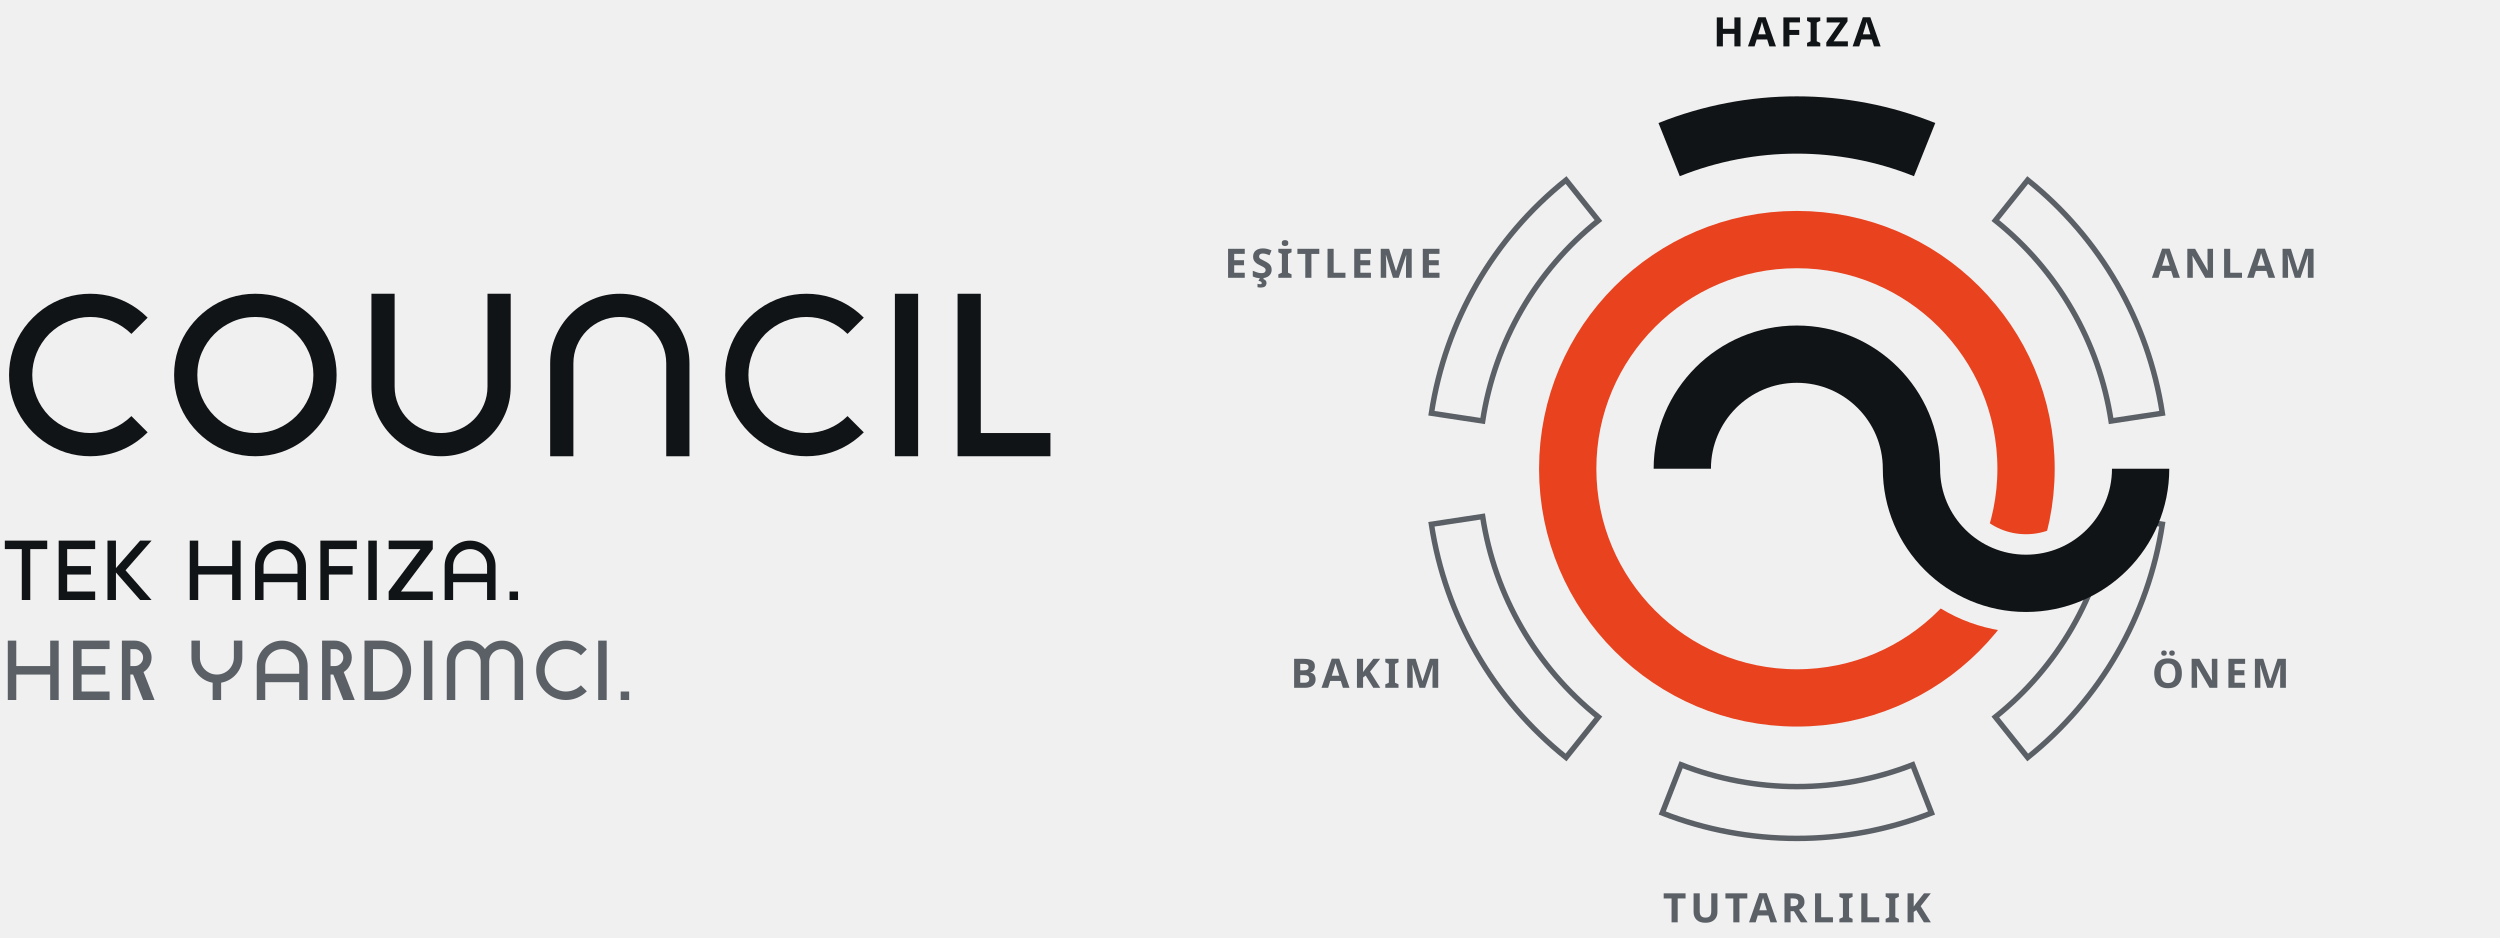
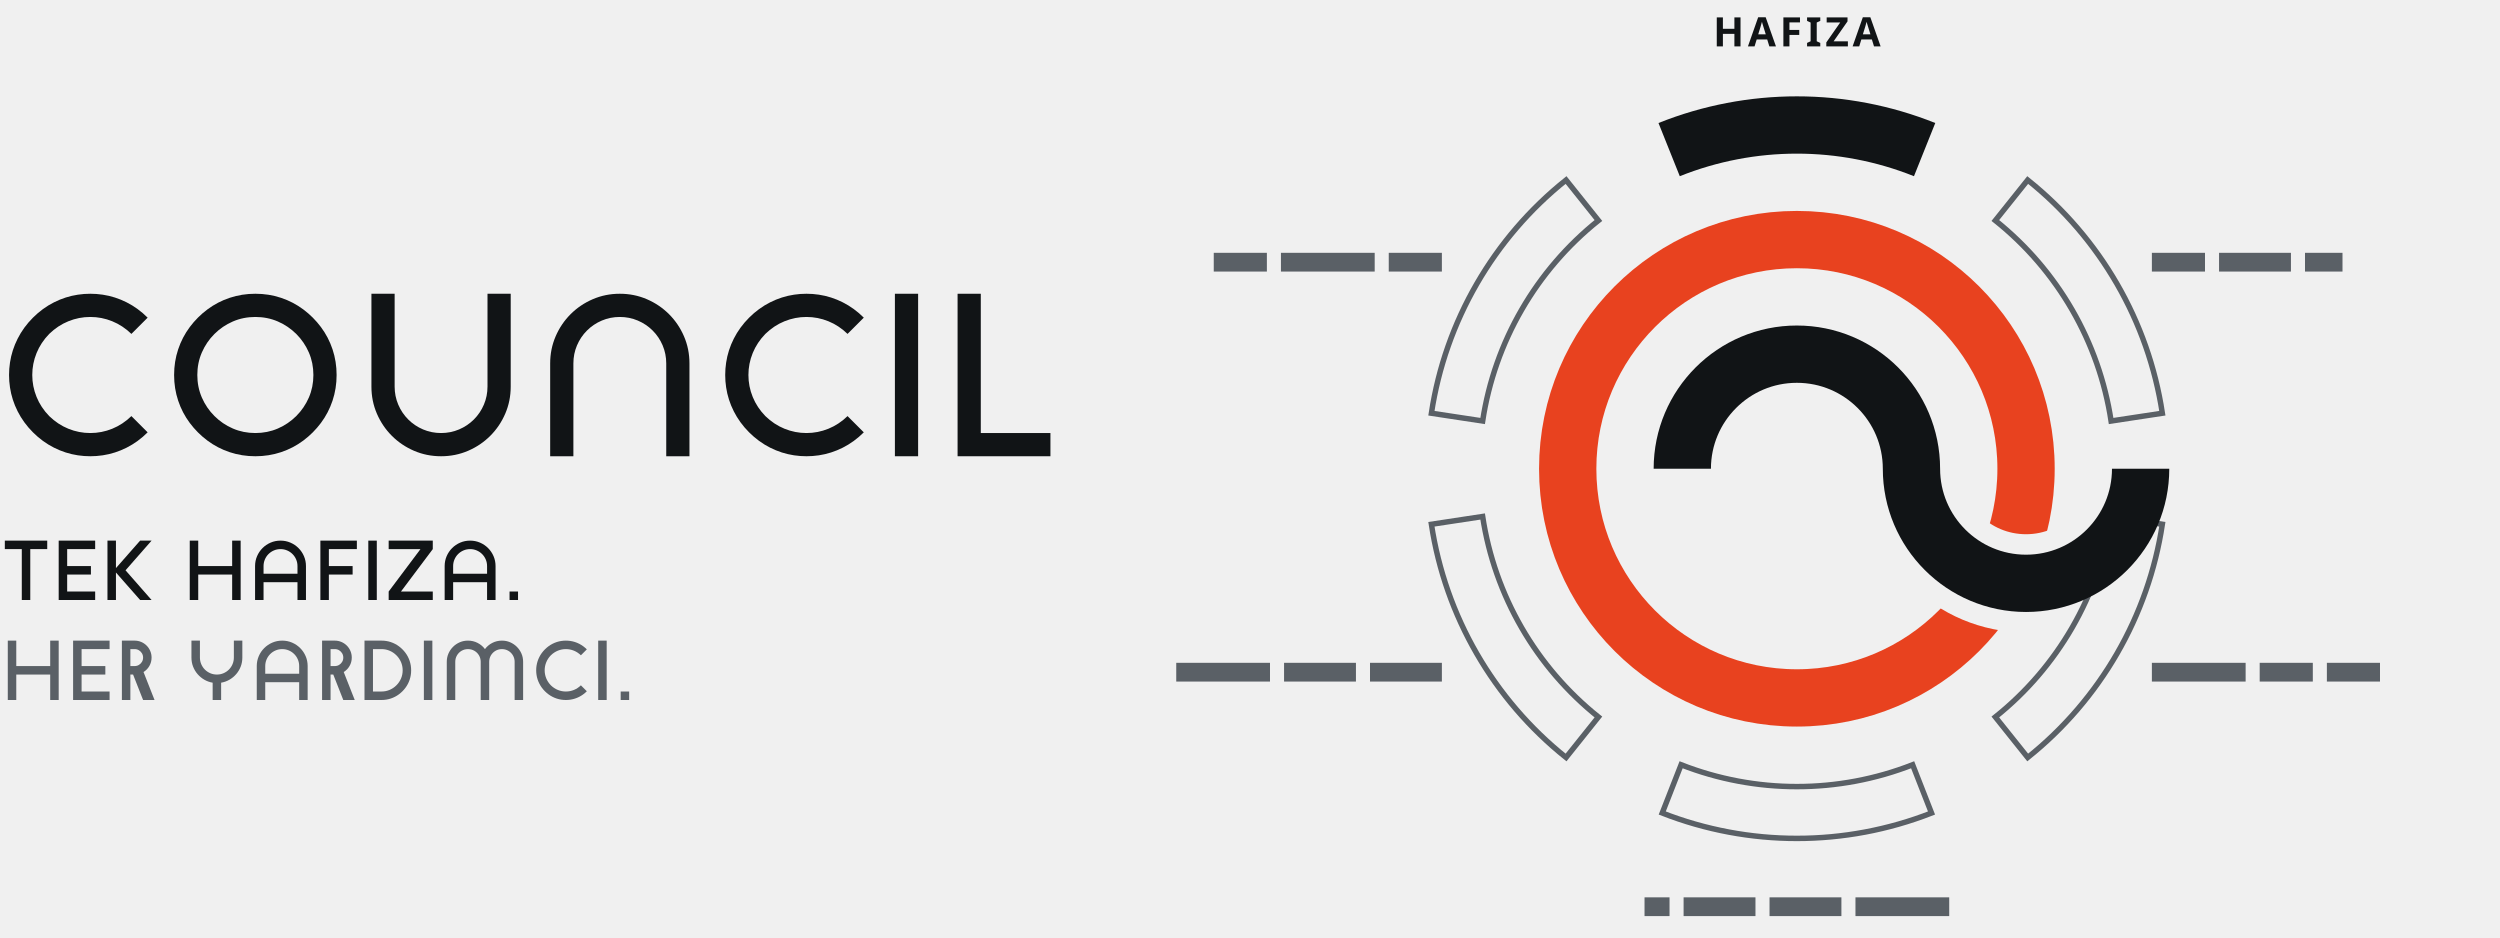
- <svg xmlns="http://www.w3.org/2000/svg" viewBox="0 0 1600 600" role="img" aria-label="COUNCIL: tek hafıza, her yardımcı. Halkada altı temel özellik: hafıza, anlam, önem, tutarlılık, bakım, eşitleme. Bugün ilki, hafıza, tamam.">
+ <svg xmlns="http://www.w3.org/2000/svg" viewBox="0 0 1600 600" role="img" aria-label="COUNCIL: tek hafıza, her yardımcı. Halkada altı temel özellik var. İlki, hafıza, tamam. Öteki beşi yolda; adları eklendiklerinde yazılacak.">
+   <style>.yer-b,.yer-c{opacity:0}@keyframes yer-a{0.00%{opacity:1}45.45%{opacity:0}95.45%{opacity:1}96.97%{opacity:0}98.48%{opacity:1}100.00%{opacity:0}}.yer-a{animation:yer-a 5.94s step-end infinite}@keyframes yer-b{0.00%{opacity:0}46.97%{opacity:1}48.48%{opacity:0}50.00%{opacity:1}95.45%{opacity:0}100.00%{opacity:0}}.yer-b{animation:yer-b 5.94s step-end infinite}@keyframes yer-c{0.00%{opacity:0}45.45%{opacity:1}46.97%{opacity:0}48.48%{opacity:1}50.00%{opacity:0}96.97%{opacity:1}98.48%{opacity:0}100.00%{opacity:0}}.yer-c{animation:yer-c 5.94s step-end infinite}@media (prefers-reduced-motion:reduce){.yer-a,.yer-b,.yer-c{animation:none!important}}</style>
  <g fill="#111416" transform="translate(0.0 292.0) scale(0.14857 -0.14857)">
    <path transform="translate(0 0)" d="M636 103Q595 62 545.5 37.0Q496 12 442.5 4.0Q389 -4 335.5 4.0Q282 12 232.5 37.0Q183 62 142 103Q101 144 76.0 193.5Q51 243 43.0 296.5Q35 350 43.0 403.5Q51 457 76.0 506.5Q101 556 142 597Q183 638 232.5 663.0Q282 688 335.5 696.0Q389 704 442.5 696.0Q496 688 545.5 663.0Q595 638 636 597L566 527Q529 563 483.5 581.5Q438 600 389.0 600.0Q340 600 294.5 581.5Q249 563 212 527Q176 490 157.5 444.5Q139 399 139.0 350.0Q139 301 157.5 255.5Q176 210 212 173Q249 137 294.5 118.5Q340 100 389.0 100.0Q438 100 483.5 118.5Q529 137 566 173Z" />
    <path transform="translate(715 0)" d="M735 350Q735 292 717.5 239.5Q700 187 667.5 143.5Q635 100 591.5 67.5Q548 35 495.5 17.5Q443 0 385 0Q327 0 274.5 17.5Q222 35 178.5 67.5Q135 100 102.5 143.5Q70 187 52.5 239.5Q35 292 35 350Q35 408 52.5 460.5Q70 513 102.5 556.5Q135 600 178.5 632.5Q222 665 274.5 682.5Q327 700 385 700Q443 700 495.5 682.5Q548 665 591.5 632.5Q635 600 667.5 556.5Q700 513 717.5 460.5Q735 408 735 350ZM635 350Q635 402 615.5 447.0Q596 492 561.5 526.5Q527 561 482.0 580.5Q437 600 385 600Q333 600 288.0 580.5Q243 561 208.5 526.5Q174 492 154.5 447.0Q135 402 135 350Q135 298 154.5 253.0Q174 208 208.5 173.5Q243 139 288.0 119.5Q333 100 385 100Q437 100 482.0 119.5Q527 139 561.5 173.5Q596 208 615.5 253.0Q635 298 635 350Z" />
    <path transform="translate(1545 0)" d="M55 300V700H155V300Q155 259 170.5 222.5Q186 186 213.5 158.5Q241 131 277.5 115.5Q314 100 355 100Q396 100 432.5 115.5Q469 131 496.5 158.5Q524 186 539.5 222.5Q555 259 555 300V700H655V300Q655 238 631.5 183.5Q608 129 567.0 88.0Q526 47 471.5 23.5Q417 0 355 0Q293 0 238.5 23.5Q184 47 143.0 88.0Q102 129 78.5 183.5Q55 238 55 300Z" />
    <path transform="translate(2315 0)" d="M55 0V400Q55 462 78.5 516.5Q102 571 143.0 612.0Q184 653 238.5 676.5Q293 700 355 700Q417 700 471.5 676.5Q526 653 567.0 612.0Q608 571 631.5 516.5Q655 462 655 400V0H555V400Q555 441 539.5 477.5Q524 514 496.5 541.5Q469 569 432.5 584.5Q396 600 355 600Q314 600 277.5 584.5Q241 569 213.5 541.5Q186 514 170.5 477.5Q155 441 155 400V0Z" />
    <path transform="translate(3085 0)" d="M636 103Q595 62 545.5 37.0Q496 12 442.5 4.0Q389 -4 335.5 4.0Q282 12 232.5 37.0Q183 62 142 103Q101 144 76.0 193.5Q51 243 43.0 296.5Q35 350 43.0 403.5Q51 457 76.0 506.5Q101 556 142 597Q183 638 232.5 663.0Q282 688 335.5 696.0Q389 704 442.5 696.0Q496 688 545.5 663.0Q595 638 636 597L566 527Q529 563 483.5 581.5Q438 600 389.0 600.0Q340 600 294.5 581.5Q249 563 212 527Q176 490 157.5 444.5Q139 399 139.0 350.0Q139 301 157.5 255.5Q176 210 212 173Q249 137 294.5 118.5Q340 100 389.0 100.0Q438 100 483.5 118.5Q529 137 566 173Z" />
    <path transform="translate(3800 0)" d="M55 0V700H155V0Z" />
    <path transform="translate(4070 0)" d="M55 0V700H155V100H455V0Z" />
  </g>
  <g fill="#111416" transform="translate(2.0 384.0) scale(0.05429 -0.05429)">
    <path transform="translate(0 0)" d="M20 600V700H520V600H320V0H220V600Z" />
    <path transform="translate(600 0)" d="M55 0V700H485V600H155V400H435V300H155V100H485V0Z" />
    <path transform="translate(1175 0)" d="M55 0V700H155V376L440 700H575L268 350L575 0H440L155 324V0Z" />
    <path transform="translate(2145 0)" d="M55 0V700H155V400H555V700H655V0H555V300H155V0Z" />
    <path transform="translate(2915 0)" d="M55 0V400Q55 462 78.5 516.5Q102 571 143.0 612.0Q184 653 238.5 676.5Q293 700 355 700Q417 700 471.5 676.5Q526 653 567.0 612.0Q608 571 631.5 516.5Q655 462 655 400V0H555V210H155V0ZM155 310H555V400Q555 441 539.5 477.5Q524 514 496.5 541.5Q469 569 432.5 584.5Q396 600 355 600Q314 600 277.5 584.5Q241 569 213.5 541.5Q186 514 170.5 477.5Q155 441 155 400Z" />
    <path transform="translate(3685 0)" d="M55 0V700H485V600H155V400H435V300H155V0Z" />
    <path transform="translate(4250 0)" d="M55 0V700H155V0Z" />
    <path transform="translate(4520 0)" d="M25 600V700H545V600L170 100H545V0H25V100L400 600Z" />
    <path transform="translate(5150 0)" d="M55 0V400Q55 462 78.5 516.5Q102 571 143.0 612.0Q184 653 238.5 676.5Q293 700 355 700Q417 700 471.5 676.5Q526 653 567.0 612.0Q608 571 631.5 516.5Q655 462 655 400V0H555V210H155V0ZM155 310H555V400Q555 441 539.5 477.5Q524 514 496.5 541.5Q469 569 432.5 584.5Q396 600 355 600Q314 600 277.5 584.5Q241 569 213.5 541.5Q186 514 170.5 477.5Q155 441 155 400Z" />
    <path transform="translate(5920 0)" d="M50 0V100H150V0Z" />
  </g>
  <g fill="#5A6066" transform="translate(2.0 448.0) scale(0.05429 -0.05429)">
    <path transform="translate(0 0)" d="M55 0V700H155V400H555V700H655V0H555V300H155V0Z" />
    <path transform="translate(770 0)" d="M55 0V700H485V600H155V400H435V300H155V100H485V0Z" />
    <path transform="translate(1345 0)" d="M55 0V700H205Q246 700 282.5 684.5Q319 669 346.5 641.5Q374 614 389.5 577.5Q405 541 405 500Q405 446 379.0 401.0Q353 356 310 330L440 0H305L187 300H155V0ZM155 400H205Q233 400 255.5 413.5Q278 427 291.5 449.5Q305 472 305 500Q305 528 291.5 550.5Q278 573 255.5 586.5Q233 600 205 600H155Z" />
    <path transform="translate(2165 0)" d="M55 500V700H155V500Q155 459 170.5 422.5Q186 386 213.5 358.5Q241 331 277.5 315.5Q314 300 355 300Q396 300 432.5 315.5Q469 331 496.5 358.5Q524 386 539.5 422.5Q555 459 555 500V700H655V500Q655 444 636.0 394.5Q617 345 583.0 305.5Q549 266 503.5 239.5Q458 213 405 204V0H305V204Q252 213 206.5 239.5Q161 266 127.0 305.5Q93 345 74.0 394.5Q55 444 55 500Z" />
    <path transform="translate(2935 0)" d="M55 0V400Q55 462 78.5 516.5Q102 571 143.0 612.0Q184 653 238.5 676.5Q293 700 355 700Q417 700 471.5 676.5Q526 653 567.0 612.0Q608 571 631.5 516.5Q655 462 655 400V0H555V210H155V0ZM155 310H555V400Q555 441 539.5 477.5Q524 514 496.5 541.5Q469 569 432.5 584.5Q396 600 355 600Q314 600 277.5 584.5Q241 569 213.5 541.5Q186 514 170.5 477.5Q155 441 155 400Z" />
    <path transform="translate(3705 0)" d="M55 0V700H205Q246 700 282.5 684.5Q319 669 346.5 641.5Q374 614 389.5 577.5Q405 541 405 500Q405 446 379.0 401.0Q353 356 310 330L440 0H305L187 300H155V0ZM155 400H205Q233 400 255.5 413.5Q278 427 291.5 449.5Q305 472 305 500Q305 528 291.5 550.5Q278 573 255.5 586.5Q233 600 205 600H155Z" />
    <path transform="translate(4205 0)" d="M55 0V700H255Q313 700 365.5 682.5Q418 665 461.5 632.5Q505 600 537.5 556.5Q570 513 587.5 460.5Q605 408 605 350Q605 292 587.5 239.5Q570 187 537.5 143.5Q505 100 461.5 67.5Q418 35 365.5 17.5Q313 0 255 0ZM155 600V100H255Q307 100 352.0 119.5Q397 139 431.5 173.5Q466 208 485.5 253.0Q505 298 505 350Q505 402 485.5 447.0Q466 492 431.5 526.5Q397 561 352.0 580.5Q307 600 255 600Z" />
    <path transform="translate(4905 0)" d="M55 0V700H155V0Z" />
    <path transform="translate(5175 0)" d="M55 0V450Q55 502 74.5 547.0Q94 592 128.5 626.5Q163 661 208.0 680.5Q253 700 305 700Q366 700 418.5 673.0Q471 646 505 600Q539 646 591.5 673.0Q644 700 705 700Q757 700 802.0 680.5Q847 661 881.5 626.5Q916 592 935.5 547.0Q955 502 955 450V0H855V450Q855 491 835.0 525.5Q815 560 780.5 580.0Q746 600 705 600Q664 600 629.5 580.0Q595 560 575.0 525.5Q555 491 555 450V0H455V450Q455 491 435.0 525.5Q415 560 380.5 580.0Q346 600 305 600Q264 600 229.5 580.0Q195 560 175.0 525.5Q155 491 155 450V0Z" />
    <path transform="translate(6245 0)" d="M636 103Q595 62 545.5 37.0Q496 12 442.5 4.0Q389 -4 335.5 4.0Q282 12 232.5 37.0Q183 62 142 103Q101 144 76.0 193.5Q51 243 43.0 296.5Q35 350 43.0 403.5Q51 457 76.0 506.5Q101 556 142 597Q183 638 232.5 663.0Q282 688 335.5 696.0Q389 704 442.5 696.0Q496 688 545.5 663.0Q595 638 636 597L566 527Q529 563 483.5 581.5Q438 600 389.0 600.0Q340 600 294.5 581.5Q249 563 212 527Q176 490 157.5 444.5Q139 399 139.0 350.0Q139 301 157.5 255.5Q176 210 212 173Q249 137 294.5 118.5Q340 100 389.0 100.0Q438 100 483.5 118.5Q529 137 566 173Z" />
    <path transform="translate(6960 0)" d="M55 0V700H155V0Z" />
    <path transform="translate(7230 0)" d="M50 0V100H150V0Z" />
  </g>
  <path d="M1061.43 78.73A238.33 238.33 0 0 1 1238.57 78.73L1224.94 112.77A201.67 201.67 0 0 0 1075.06 112.77Z" fill="#111416" />
  <text x="1150.0" y="29.7" font-family="-apple-system,BlinkMacSystemFont,'Segoe UI','Noto Sans',Helvetica,Arial,sans-serif" font-size="26" font-weight="700" letter-spacing="2.4" text-anchor="middle" fill="#111416">HAFIZA</text>
  <path d="M1297.73 115.21A236.58 236.58 0 0 1 1383.90 264.46L1351.11 269.44A203.42 203.42 0 0 0 1277.02 141.12Z" fill="none" stroke="#5A6066" stroke-width="3.5" />
-   <text x="1377.2" y="177.8" font-family="-apple-system,BlinkMacSystemFont,'Segoe UI','Noto Sans',Helvetica,Arial,sans-serif" font-size="26" font-weight="600" letter-spacing="2.4" text-anchor="start" fill="#5A6066">ANLAM</text>
+   <g class="yer-a" style="animation-delay:-1.37s" fill="#5A6066">
+     <rect x="1377.2" y="161.8" width="34" height="12" />
+     <rect x="1420.2" y="161.8" width="46" height="12" />
+     <rect x="1475.2" y="161.8" width="24" height="12" />
+   </g>
+   <g class="yer-b" style="animation-delay:-1.37s" fill="#5A6066">
+     <rect x="1377.2" y="161.8" width="16" height="12" />
+     <rect x="1402.2" y="161.8" width="16" height="12" />
+     <rect x="1427.2" y="161.8" width="24" height="12" />
+   </g>
+   <g class="yer-c" style="animation-delay:-1.37s" fill="#5A6066">
+     <rect x="1377.2" y="161.8" width="60" height="12" />
+     <rect x="1446.2" y="161.8" width="24" height="12" />
+     <rect x="1479.2" y="161.8" width="46" height="12" />
+   </g>
  <path d="M1383.90 335.54A236.58 236.58 0 0 1 1297.73 484.79L1277.02 458.88A203.42 203.42 0 0 0 1351.11 330.56Z" fill="none" stroke="#5A6066" stroke-width="3.5" />
-   <text x="1377.2" y="440.2" font-family="-apple-system,BlinkMacSystemFont,'Segoe UI','Noto Sans',Helvetica,Arial,sans-serif" font-size="26" font-weight="600" letter-spacing="2.4" text-anchor="start" fill="#5A6066">ÖNEM</text>
+   <g class="yer-a" style="animation-delay:-2.74s" fill="#5A6066">
+     <rect x="1377.2" y="424.2" width="60" height="12" />
+     <rect x="1446.2" y="424.2" width="34" height="12" />
+     <rect x="1489.2" y="424.2" width="34" height="12" />
+   </g>
+   <g class="yer-b" style="animation-delay:-2.74s" fill="#5A6066">
+     <rect x="1377.2" y="424.2" width="24" height="12" />
+     <rect x="1410.2" y="424.2" width="16" height="12" />
+     <rect x="1435.2" y="424.2" width="34" height="12" />
+   </g>
+   <g class="yer-c" style="animation-delay:-2.74s" fill="#5A6066">
+     <rect x="1377.2" y="424.2" width="46" height="12" />
+     <rect x="1432.2" y="424.2" width="60" height="12" />
+     <rect x="1501.2" y="424.2" width="16" height="12" />
+     <rect x="1526.2" y="424.2" width="34" height="12" />
+   </g>
  <path d="M1236.17 520.33A236.58 236.58 0 0 1 1063.83 520.33L1075.91 489.45A203.42 203.42 0 0 0 1224.09 489.45Z" fill="none" stroke="#5A6066" stroke-width="3.5" />
-   <text x="1150.0" y="590.3" font-family="-apple-system,BlinkMacSystemFont,'Segoe UI','Noto Sans',Helvetica,Arial,sans-serif" font-size="26" font-weight="600" letter-spacing="2.4" text-anchor="middle" fill="#5A6066">TUTARLILIK</text>
+   <g class="yer-a" style="animation-delay:-4.11s" fill="#5A6066">
+     <rect x="1052.5" y="574.3" width="16" height="12" />
+     <rect x="1077.5" y="574.3" width="46" height="12" />
+     <rect x="1132.5" y="574.3" width="46" height="12" />
+     <rect x="1187.5" y="574.3" width="60" height="12" />
+   </g>
+   <g class="yer-b" style="animation-delay:-4.11s" fill="#5A6066">
+     <rect x="1083.0" y="574.3" width="24" height="12" />
+     <rect x="1116.0" y="574.3" width="46" height="12" />
+     <rect x="1171.0" y="574.3" width="46" height="12" />
+   </g>
+   <g class="yer-c" style="animation-delay:-4.11s" fill="#5A6066">
+     <rect x="1091.0" y="574.3" width="24" height="12" />
+     <rect x="1124.0" y="574.3" width="16" height="12" />
+     <rect x="1149.0" y="574.3" width="60" height="12" />
+   </g>
  <path d="M1002.27 484.79A236.58 236.58 0 0 1 916.10 335.54L948.89 330.56A203.42 203.42 0 0 0 1022.98 458.88Z" fill="none" stroke="#5A6066" stroke-width="3.5" />
-   <text x="922.8" y="440.2" font-family="-apple-system,BlinkMacSystemFont,'Segoe UI','Noto Sans',Helvetica,Arial,sans-serif" font-size="26" font-weight="600" letter-spacing="2.4" text-anchor="end" fill="#5A6066">BAKIM</text>
+   <g class="yer-a" style="animation-delay:-5.48s" fill="#5A6066">
+     <rect x="752.8" y="424.2" width="60" height="12" />
+     <rect x="821.8" y="424.2" width="46" height="12" />
+     <rect x="876.8" y="424.2" width="46" height="12" />
+   </g>
+   <g class="yer-b" style="animation-delay:-5.48s" fill="#5A6066">
+     <rect x="727.8" y="424.2" width="60" height="12" />
+     <rect x="796.8" y="424.2" width="24" height="12" />
+     <rect x="829.8" y="424.2" width="24" height="12" />
+     <rect x="862.8" y="424.2" width="60" height="12" />
+   </g>
+   <g class="yer-c" style="animation-delay:-5.48s" fill="#5A6066">
+     <rect x="804.8" y="424.2" width="60" height="12" />
+     <rect x="873.8" y="424.2" width="24" height="12" />
+     <rect x="906.8" y="424.2" width="16" height="12" />
+   </g>
  <path d="M916.10 264.46A236.58 236.58 0 0 1 1002.27 115.21L1022.98 141.12A203.42 203.42 0 0 0 948.89 269.44Z" fill="none" stroke="#5A6066" stroke-width="3.5" />
-   <text x="922.8" y="177.8" font-family="-apple-system,BlinkMacSystemFont,'Segoe UI','Noto Sans',Helvetica,Arial,sans-serif" font-size="26" font-weight="600" letter-spacing="2.4" text-anchor="end" fill="#5A6066">EŞİTLEME</text>
+   <g class="yer-a" style="animation-delay:-6.85s" fill="#5A6066">
+     <rect x="776.8" y="161.8" width="34" height="12" />
+     <rect x="819.8" y="161.8" width="60" height="12" />
+     <rect x="888.8" y="161.8" width="34" height="12" />
+   </g>
+   <g class="yer-b" style="animation-delay:-6.85s" fill="#5A6066">
+     <rect x="808.8" y="161.8" width="46" height="12" />
+     <rect x="863.8" y="161.8" width="16" height="12" />
+     <rect x="888.8" y="161.8" width="34" height="12" />
+   </g>
+   <g class="yer-c" style="animation-delay:-6.85s" fill="#5A6066">
+     <rect x="764.8" y="161.8" width="34" height="12" />
+     <rect x="807.8" y="161.8" width="46" height="12" />
+     <rect x="862.8" y="161.8" width="60" height="12" />
+   </g>
  <defs>
    <mask id="kesik" maskUnits="userSpaceOnUse" x="890" y="40" width="520" height="520">
      <rect x="890" y="40" width="520" height="520" fill="#fff" />
      <path transform="translate(1150 300) scale(1.30952)" d="M-56 0A56 56 0 0 1 56 0A56 56 0 0 0 168 0" fill="none" stroke="#000" stroke-width="48" />
    </mask>
  </defs>
  <circle cx="1150" cy="300" r="146.67" fill="none" stroke="#E8421F" stroke-width="36.67" mask="url(#kesik)" />
  <path transform="translate(1150 300) scale(1.30952)" d="M-56 0A56 56 0 0 1 56 0A56 56 0 0 0 168 0" fill="none" stroke="#111416" stroke-width="28" />
</svg>
